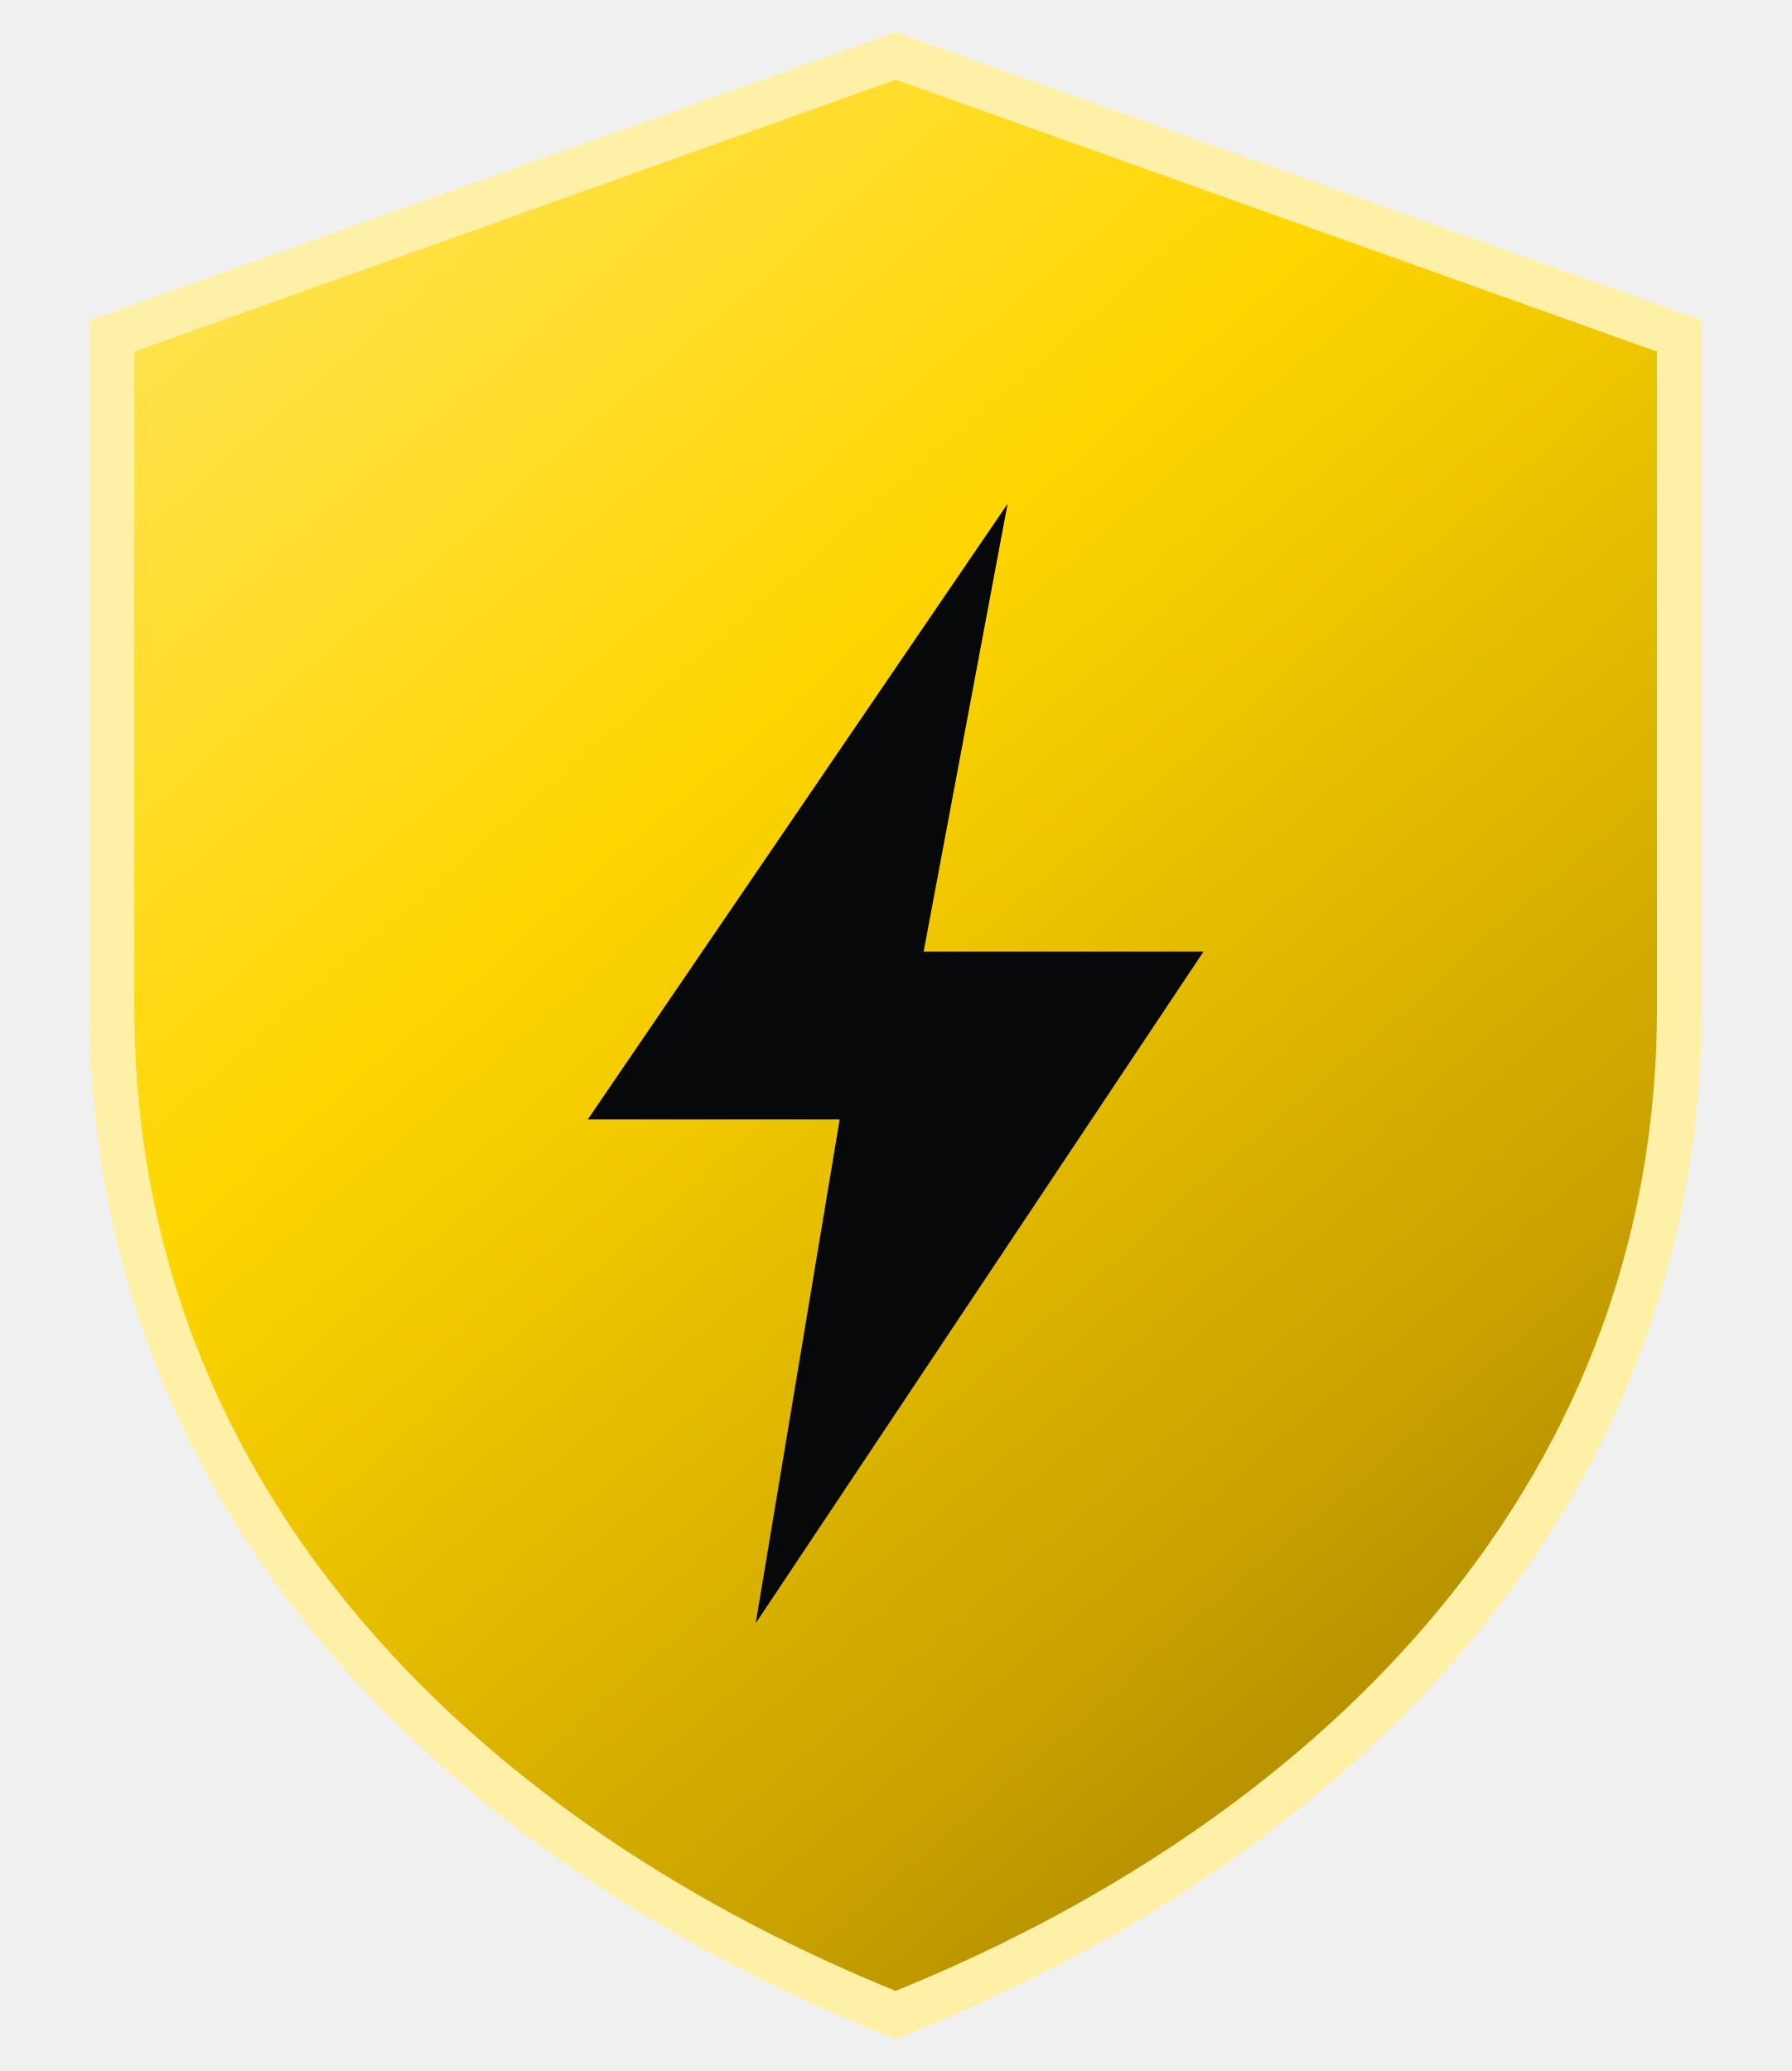
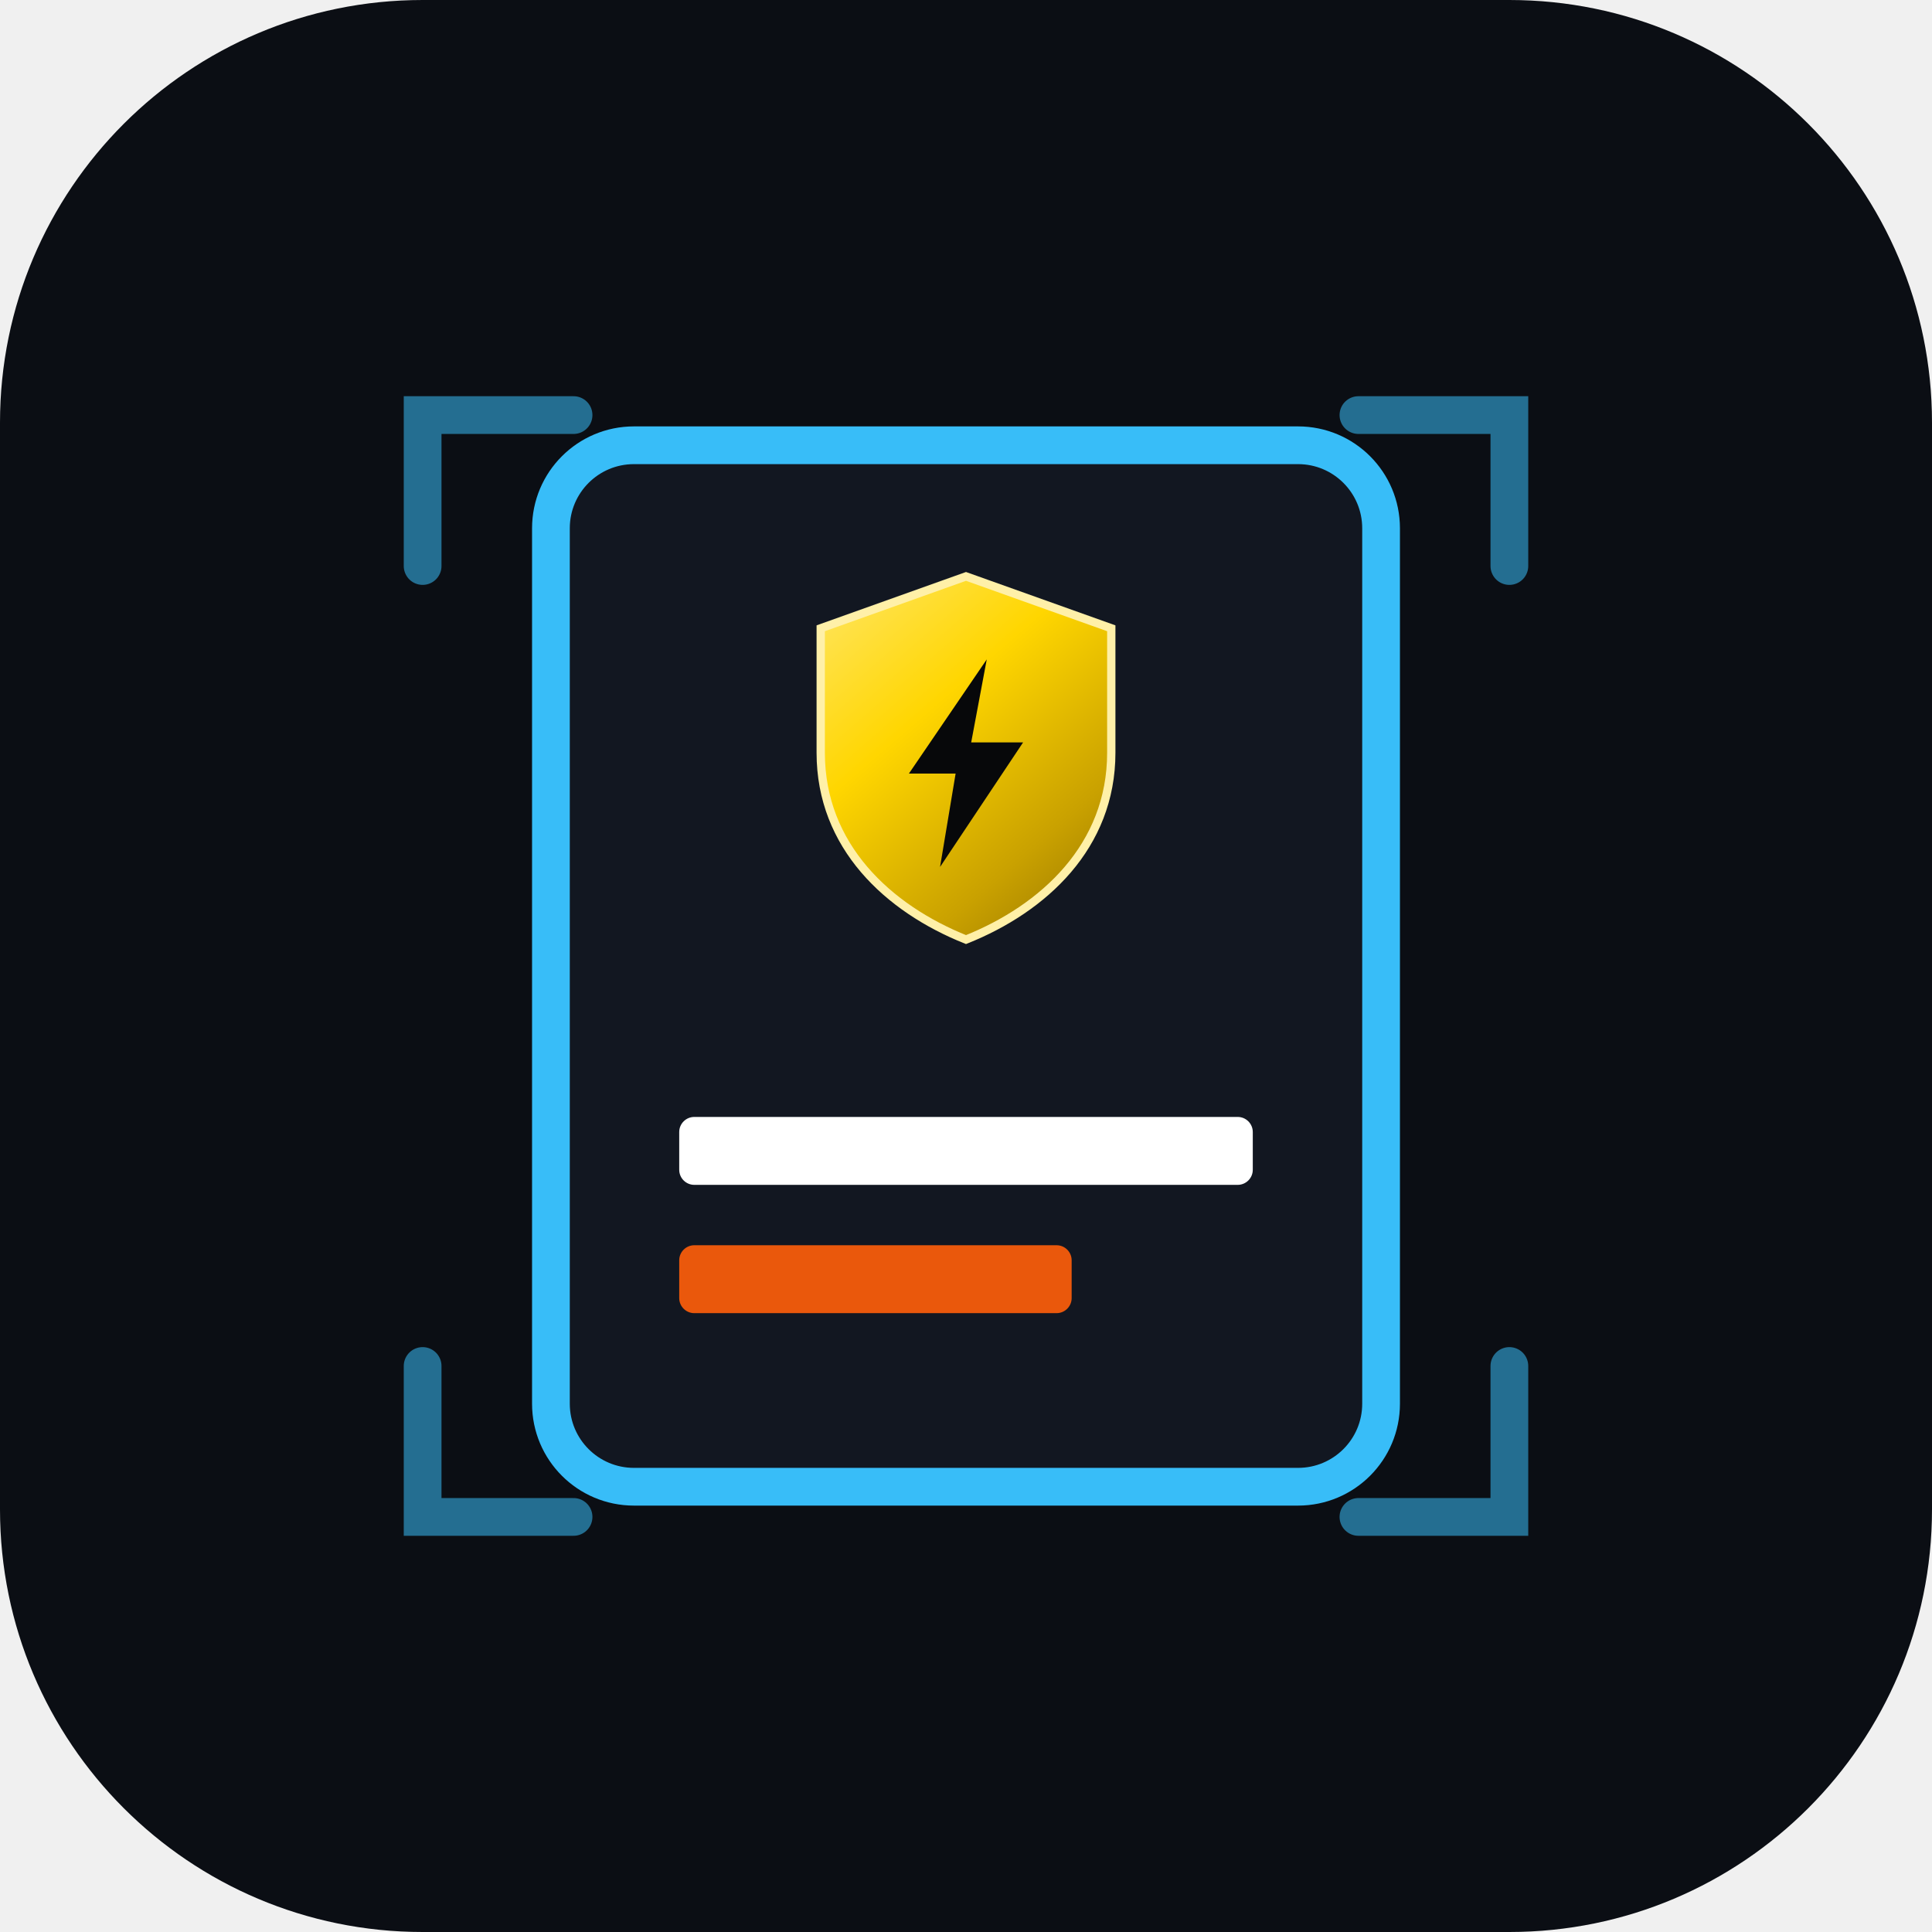
- <svg xmlns="http://www.w3.org/2000/svg" viewBox="0 0 64 74">
+ <svg xmlns="http://www.w3.org/2000/svg" viewBox="0 0 512 512">
  <defs>
    <linearGradient id="g" x1="0" y1="0" x2="64" y2="74" gradientUnits="userSpaceOnUse">
      <stop offset="0" stop-color="#FFE873" />
      <stop offset=".38" stop-color="#FFD600" />
      <stop offset=".72" stop-color="#C9A100" />
      <stop offset="1" stop-color="#8A6B00" />
    </linearGradient>
  </defs>
-   <path d="M32 2 L60 12 L60 36 C60 54 47 66 32 72 C17 66 4 54 4 36 L4 12 Z" fill="url(#g)" stroke="#FFF0A8" stroke-width="1.6" />
-   <path d="M36 18 L21 40 L30 40 L27 58 L43 34 L33 34 Z" fill="#07080A" />
+   <rect width="512" height="512" rx="112" fill="#0B0E14" />
+   <rect x="146" y="118" width="220" height="276" rx="22" fill="#121721" stroke="#38BDF8" stroke-width="10" />
+   <g stroke="#38BDF8" stroke-width="10" stroke-linecap="round" fill="none" opacity=".55">
+     <path d="M112 150v-40h40M400 150v-40h-40M112 362v40h40M400 362v40h-40" />
+   </g>
+   <g transform="translate(212 150) scale(1.375)">
+     <path d="M32 2 L60 12 L60 36 C60 54 47 66 32 72 C17 66 4 54 4 36 L4 12 Z" fill="url(#g)" stroke="#FFF0A8" stroke-width="1.6" />
+     <path d="M36 18 L21 40 L30 40 L27 58 L43 34 L33 34 Z" fill="#07080A" />
+   </g>
+   <rect x="180" y="296" width="152" height="18" rx="4" fill="#FFFFFF" />
+   <rect x="180" y="330" width="104" height="18" rx="4" fill="#EA580C" />
</svg>
